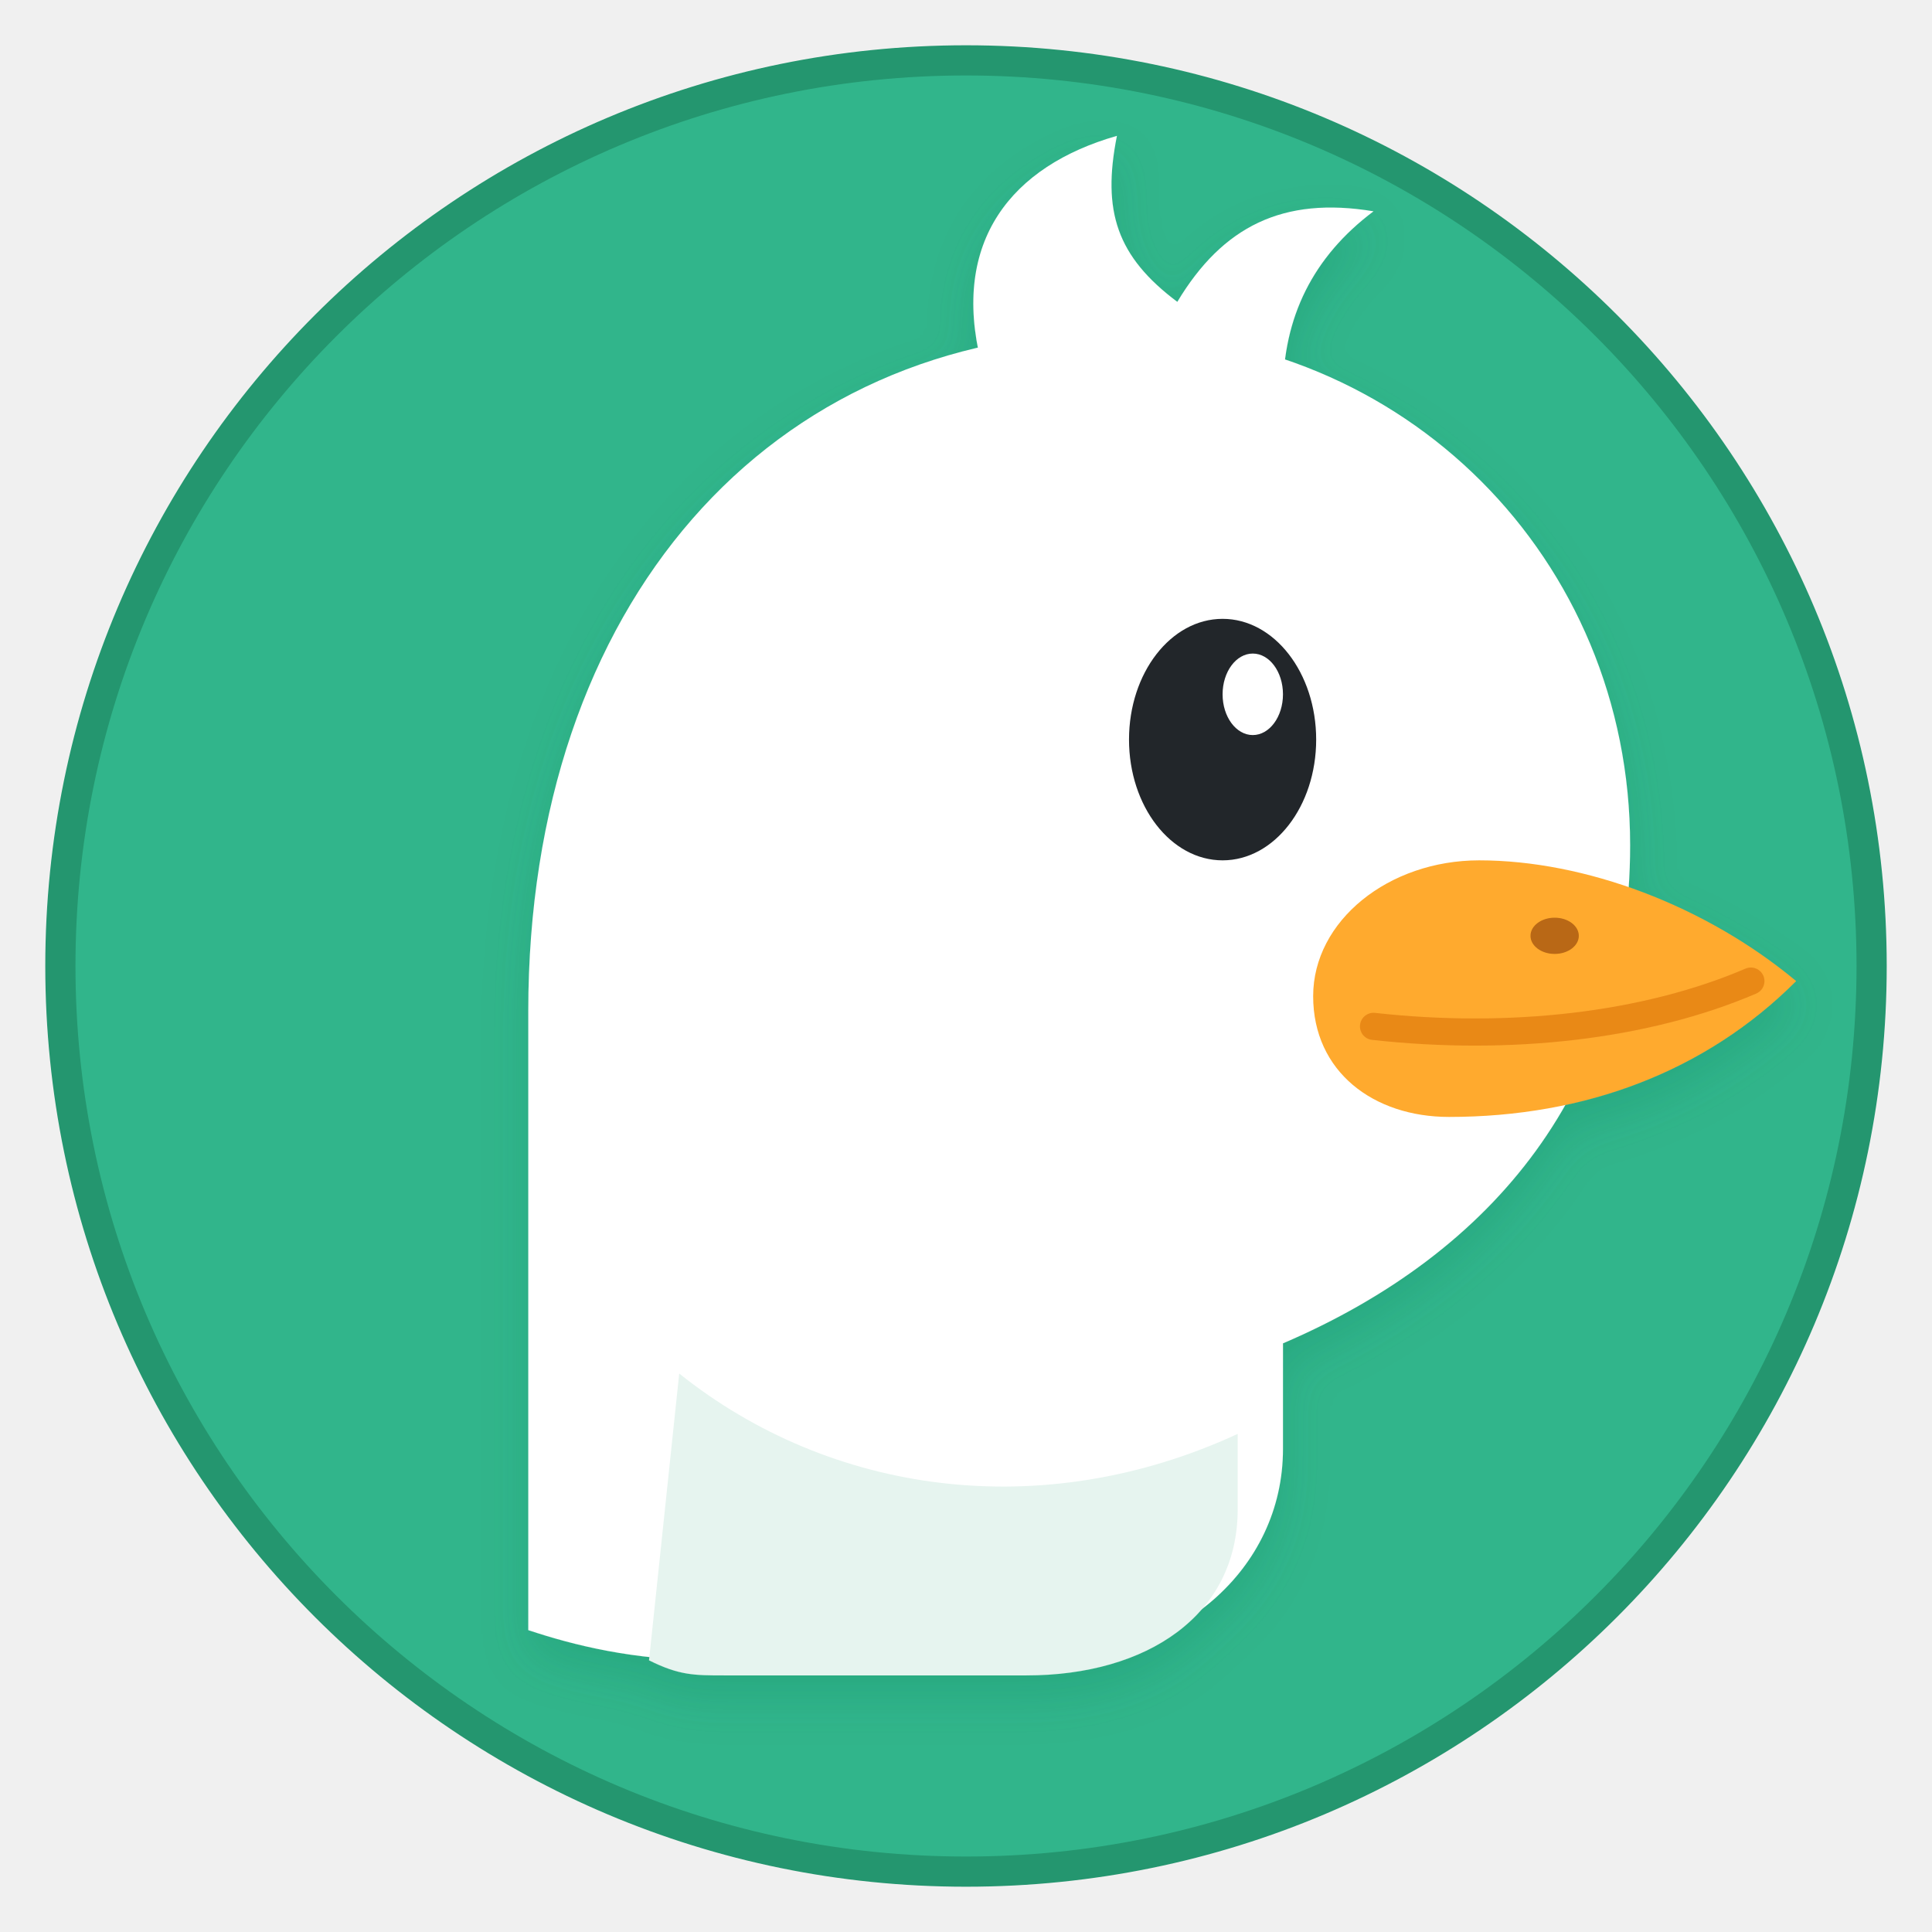
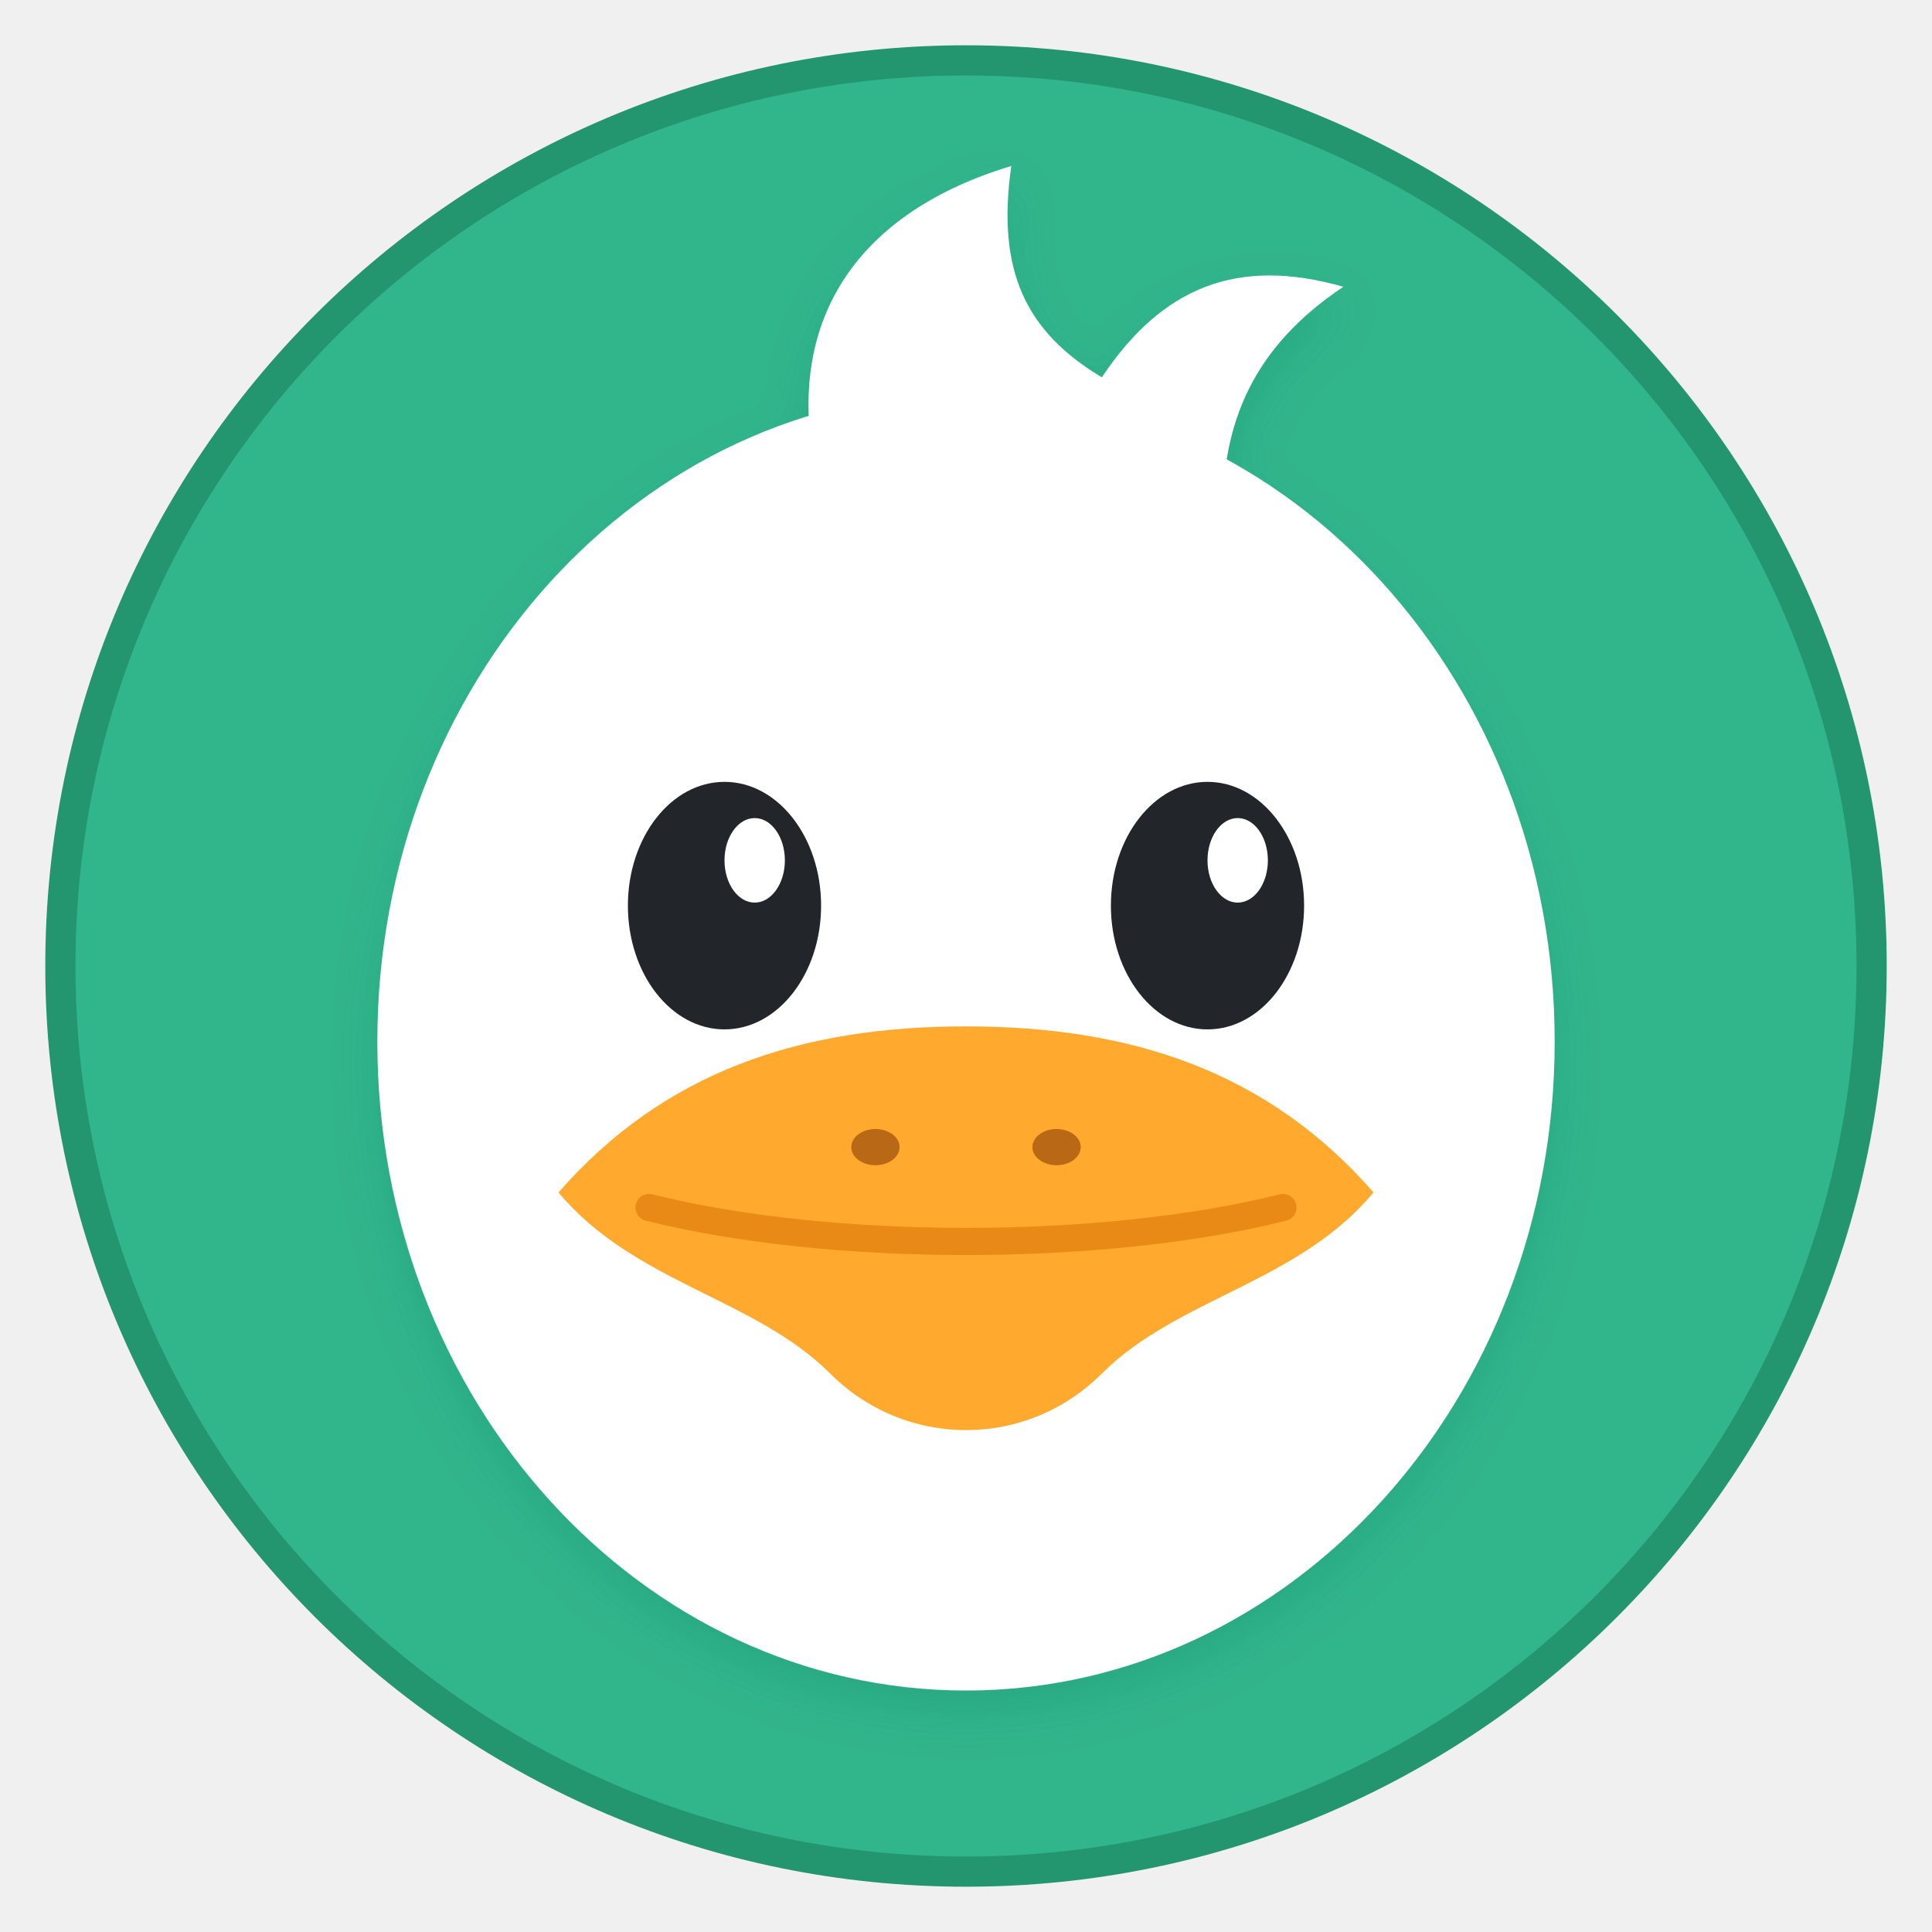
<svg xmlns="http://www.w3.org/2000/svg" viewBox="0 0 128 128" role="img" aria-labelledby="title desc">
  <defs>
    <filter id="shadow" x="-20%" y="-20%" width="140%" height="140%">
      <feDropShadow dx="0" dy="1.5" stdDeviation="1.5" flood-color="#157758" flood-opacity="0.18" />
    </filter>
  </defs>
  <circle cx="64" cy="64" r="60" fill="#31B58B" stroke="#24966F" stroke-width="2" />
  <g filter="url(#shadow)">
-     <path fill="#FFFFFF" d="M35 108V67c0-27 16-45 39-45 19 0 34 15 34 34 0 16-9 27-23 33v7c0 8-7 14-16 14H47c-5 0-9-1-12-2Z" />
-     <path fill="#FFFFFF" d="M65 24c-2-8 2-13 9-15-1 5 0 8 4 11 3-5 7-7 13-6-4 3-6 7-6 12Z" />
-     <path fill="#E6F4EF" d="M45 91c10 8 24 10 37 4v5c0 7-6 11-14 11H48c-2 0-3 0-5-1Z" />
-     <ellipse cx="81" cy="49" rx="6.2" ry="8" fill="#23262B" />
-     <ellipse cx="83" cy="46" rx="2" ry="2.7" fill="#FFFFFF" />
-     <path fill="#FFAA2F" d="M98 57c7 0 15 3 21 8-6 6-14 9-23 9-5 0-9-3-9-8 0-5 5-9 11-9Z" />
-     <path fill="none" stroke="#E98919" stroke-linecap="round" stroke-width="1.8" d="M91 68c9 1 18 0 25-3" />
-     <ellipse cx="103" cy="62" rx="1.6" ry="1.2" fill="#B96712" />
+     <ellipse cx="64" cy="69" rx="39" ry="43" fill="#FFFFFF" />
+     <path fill="#FFFFFF" d="M54 31c-2-10 3-17 13-20-1 7 1 11 6 14 4-6 9-8 16-6-6 4-8 9-8 15Z" />
+     <ellipse cx="48" cy="60" rx="6.4" ry="8.2" fill="#23262B" />
+     <ellipse cx="80" cy="60" rx="6.4" ry="8.2" fill="#23262B" />
+     <ellipse cx="50" cy="57" rx="2" ry="2.8" fill="#FFFFFF" />
+     <ellipse cx="82" cy="57" rx="2" ry="2.8" fill="#FFFFFF" />
+     <path fill="#FFAA2F" d="M37 79c7-8 16-11 27-11s20 3 27 11c-5 6-13 7-18 12-5 5-13 5-18 0-5-5-13-6-18-12Z" />
+     <path fill="none" stroke="#E98919" stroke-linecap="round" stroke-width="1.8" d="M43 80c12 3 30 3 42 0" />
+     <ellipse cx="58" cy="76" rx="1.6" ry="1.2" fill="#B96712" />
+     <ellipse cx="70" cy="76" rx="1.6" ry="1.2" fill="#B96712" />
  </g>
</svg>
